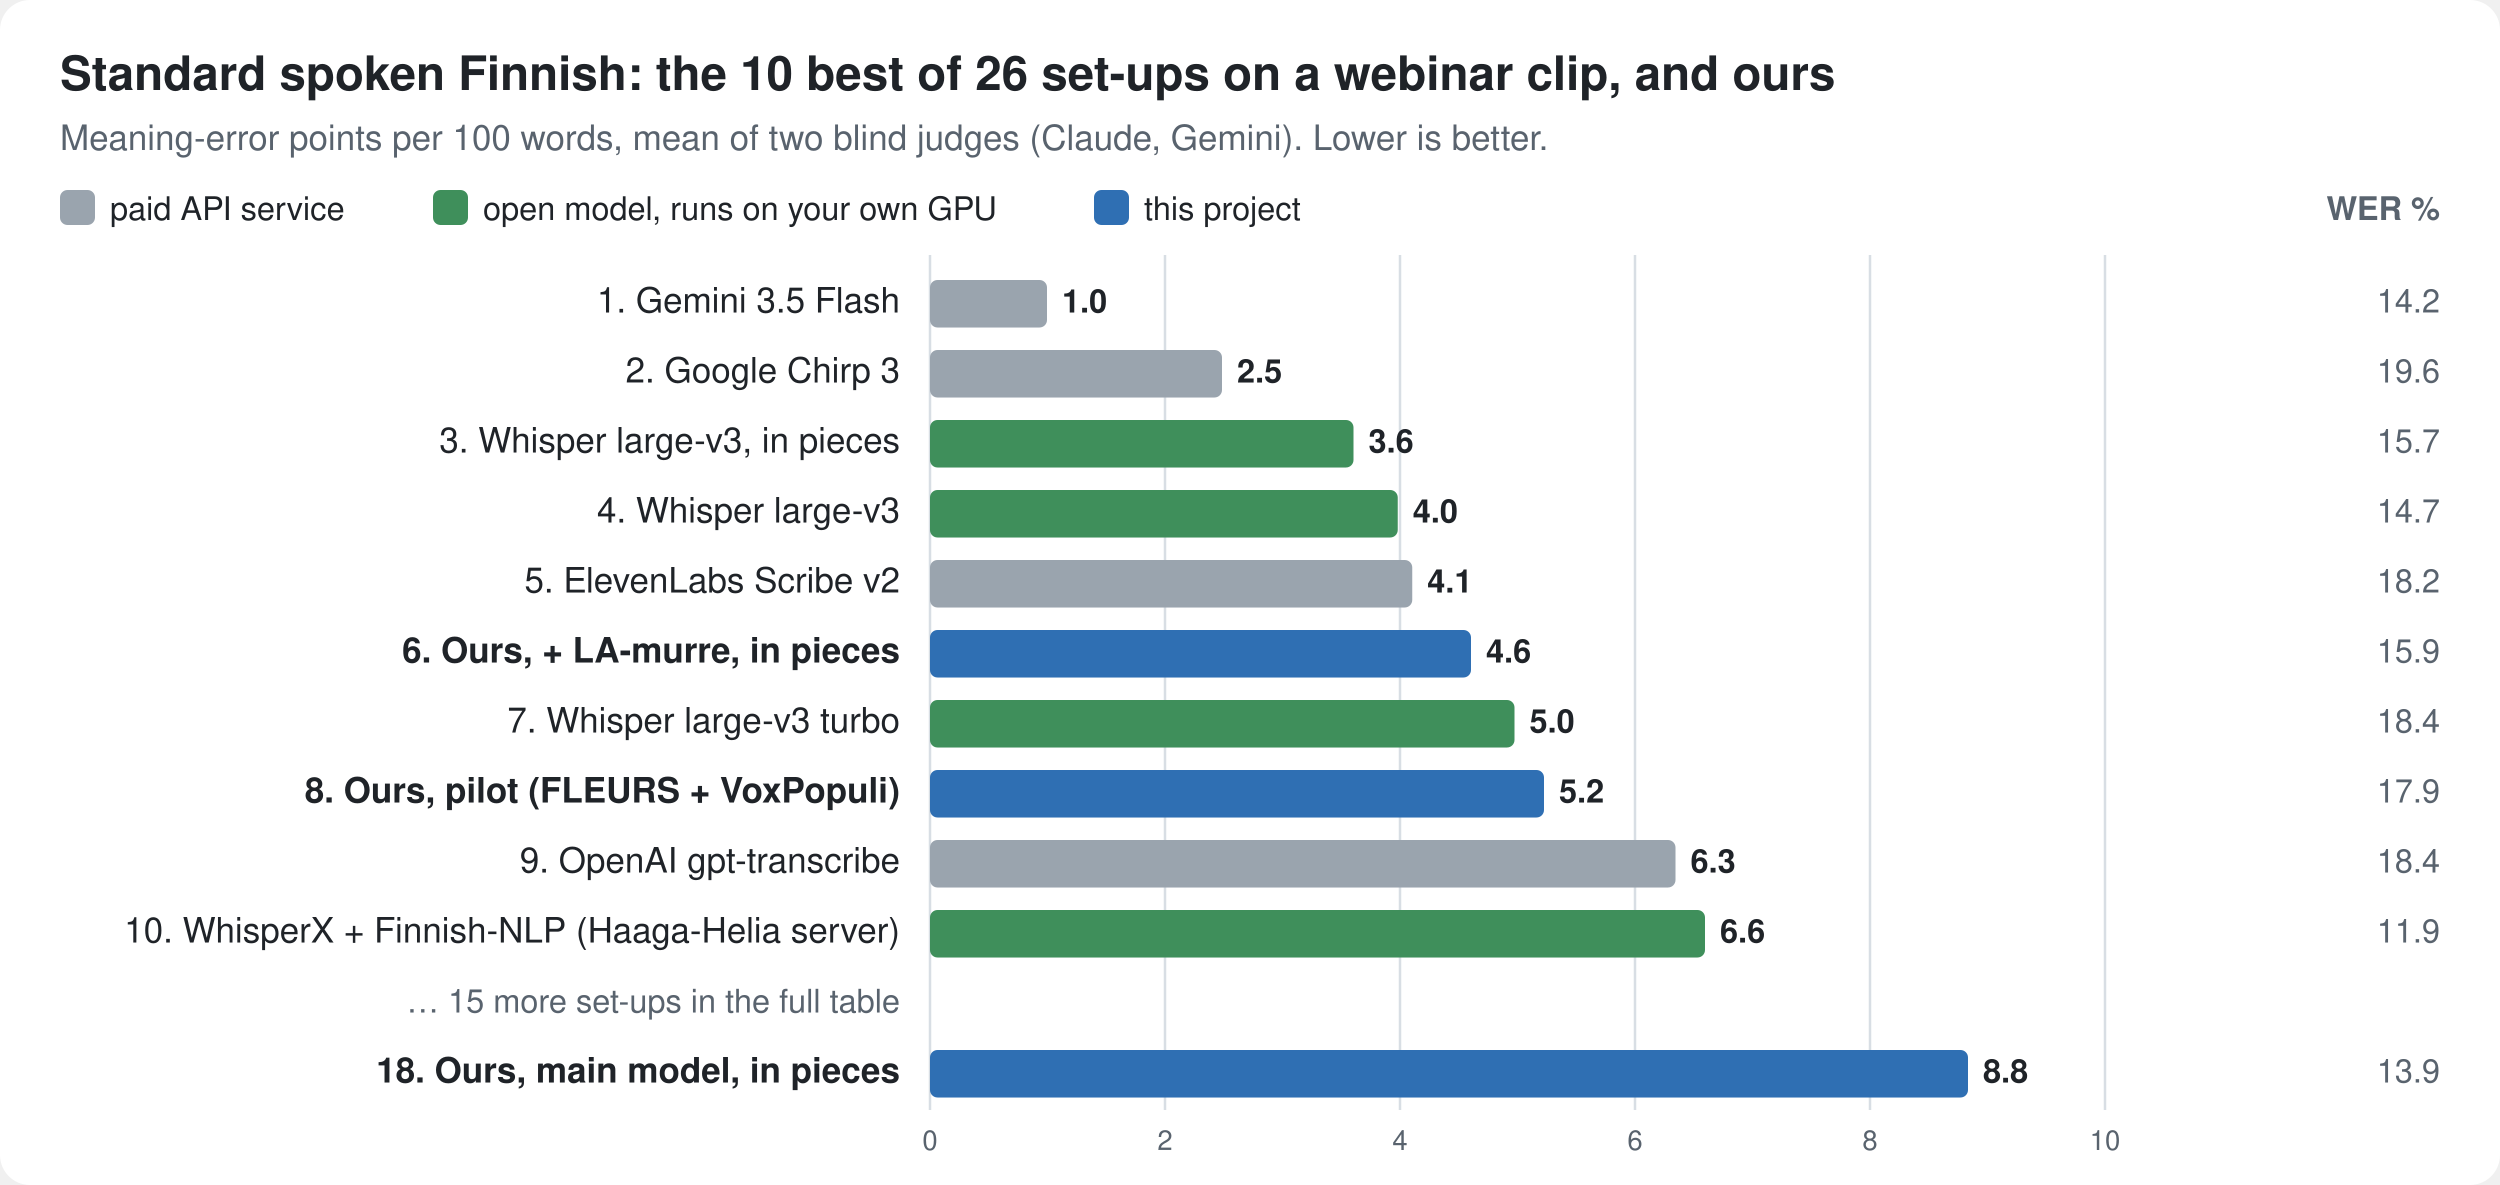
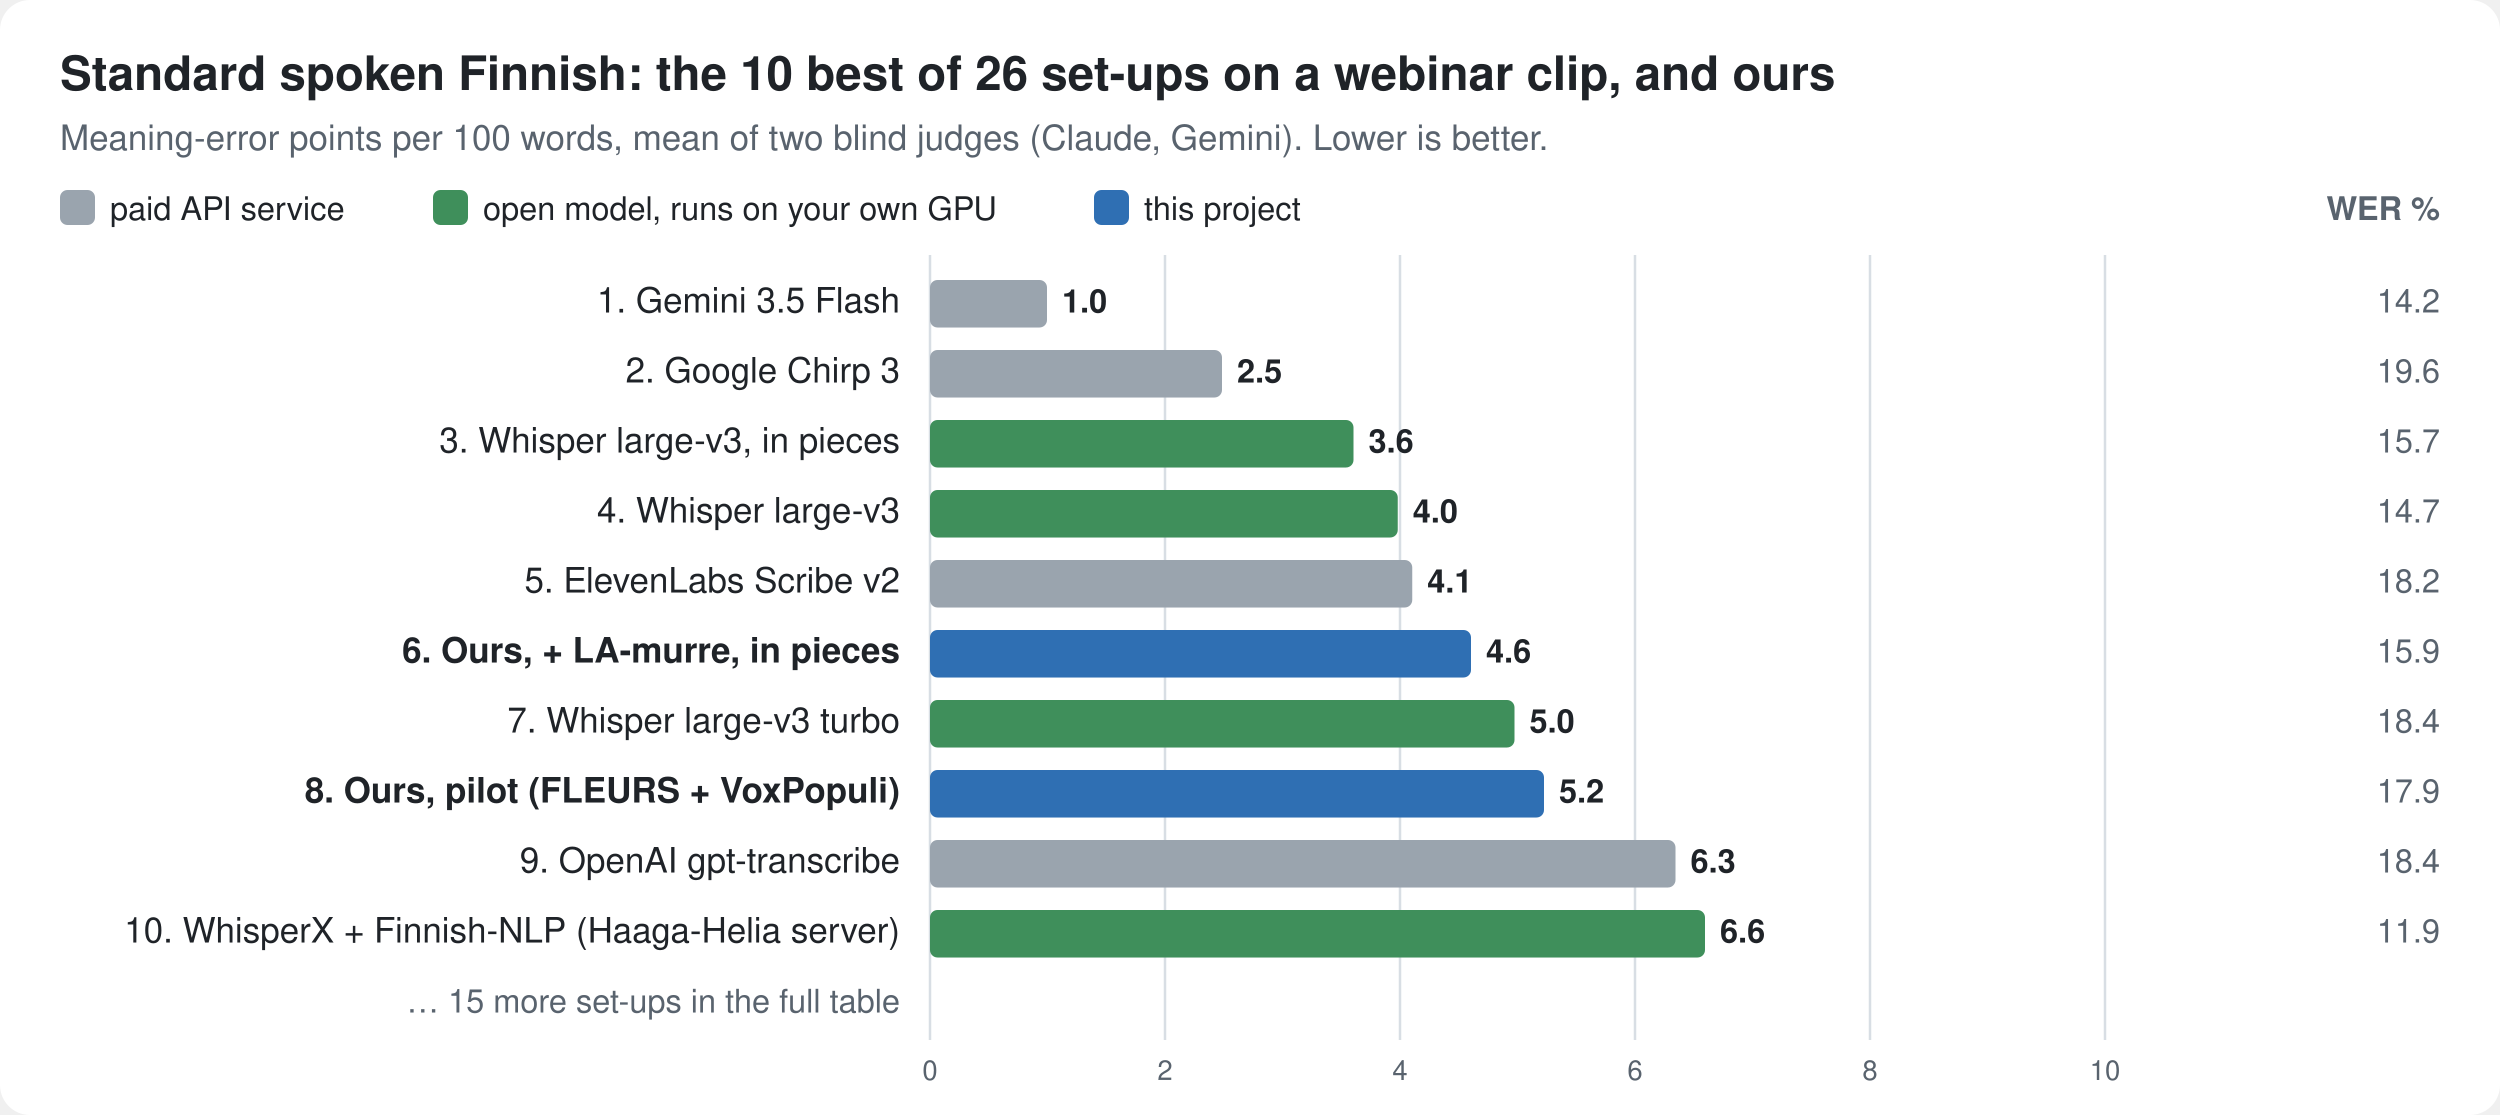
- <svg xmlns="http://www.w3.org/2000/svg" viewBox="0 0 1000 474" width="1000" height="474" font-family="system-ui, -apple-system, Segoe UI, Helvetica, Arial, sans-serif" role="img" aria-label="The ten best speech-to-text set-ups on the Ajokortti webinar clip, and our main model">
-   <rect width="1000" height="474" rx="12" fill="#ffffff" />
+ <svg xmlns="http://www.w3.org/2000/svg" viewBox="0 0 1000 446" width="1000" height="446" font-family="system-ui, -apple-system, Segoe UI, Helvetica, Arial, sans-serif" role="img" aria-label="The ten best speech-to-text set-ups on the Ajokortti webinar clip, and our main model">
+   <rect width="1000" height="446" rx="12" fill="#ffffff" />
  <text x="24.0" y="36.0" font-size="19" font-weight="700" fill="#1f2328" text-anchor="start">Standard spoken Finnish: the 10 best of 26 set-ups on a webinar clip, and ours</text>
  <text x="24.0" y="60.0" font-size="14" font-weight="400" fill="#59636e" text-anchor="start">Meaning-error points per 100 words, mean of two blind judges (Claude, Gemini). Lower is better.</text>
  <rect x="24" y="76" width="14" height="14" rx="3" fill="#9aa4ae" />
  <text x="44.0" y="88.0" font-size="13" font-weight="400" fill="#1f2328" text-anchor="start">paid API service</text>
  <rect x="173.2" y="76" width="14" height="14" rx="3" fill="#3f8f5b" />
  <text x="193.2" y="88.0" font-size="13" font-weight="400" fill="#1f2328" text-anchor="start">open model, runs on your own GPU</text>
  <rect x="437.6" y="76" width="14" height="14" rx="3" fill="#2f6fb3" />
  <text x="457.6" y="88.0" font-size="13" font-weight="400" fill="#1f2328" text-anchor="start">this project</text>
  <text x="976.0" y="88.0" font-size="13" font-weight="700" fill="#59636e" text-anchor="end">WER %</text>
-   <line x1="372.0" y1="102" x2="372.0" y2="444" stroke="#d8dee4" />
-   <text x="372.0" y="460.0" font-size="11" font-weight="400" fill="#59636e" text-anchor="middle">0</text>
-   <line x1="466.0" y1="102" x2="466.0" y2="444" stroke="#d8dee4" />
-   <text x="466.0" y="460.0" font-size="11" font-weight="400" fill="#59636e" text-anchor="middle">2</text>
-   <line x1="560.0" y1="102" x2="560.0" y2="444" stroke="#d8dee4" />
-   <text x="560.0" y="460.0" font-size="11" font-weight="400" fill="#59636e" text-anchor="middle">4</text>
-   <line x1="654.0" y1="102" x2="654.0" y2="444" stroke="#d8dee4" />
-   <text x="654.0" y="460.0" font-size="11" font-weight="400" fill="#59636e" text-anchor="middle">6</text>
-   <line x1="748.0" y1="102" x2="748.0" y2="444" stroke="#d8dee4" />
-   <text x="748.0" y="460.0" font-size="11" font-weight="400" fill="#59636e" text-anchor="middle">8</text>
-   <line x1="842.0" y1="102" x2="842.0" y2="444" stroke="#d8dee4" />
-   <text x="842.0" y="460.0" font-size="11" font-weight="400" fill="#59636e" text-anchor="middle">10</text>
+   <line x1="372.0" y1="102" x2="372.0" y2="416" stroke="#d8dee4" />
+   <text x="372.0" y="432.0" font-size="11" font-weight="400" fill="#59636e" text-anchor="middle">0</text>
+   <line x1="466.0" y1="102" x2="466.0" y2="416" stroke="#d8dee4" />
+   <text x="466.0" y="432.0" font-size="11" font-weight="400" fill="#59636e" text-anchor="middle">2</text>
+   <line x1="560.0" y1="102" x2="560.0" y2="416" stroke="#d8dee4" />
+   <text x="560.0" y="432.0" font-size="11" font-weight="400" fill="#59636e" text-anchor="middle">4</text>
+   <line x1="654.0" y1="102" x2="654.0" y2="416" stroke="#d8dee4" />
+   <text x="654.0" y="432.0" font-size="11" font-weight="400" fill="#59636e" text-anchor="middle">6</text>
+   <line x1="748.0" y1="102" x2="748.0" y2="416" stroke="#d8dee4" />
+   <text x="748.0" y="432.0" font-size="11" font-weight="400" fill="#59636e" text-anchor="middle">8</text>
+   <line x1="842.0" y1="102" x2="842.0" y2="416" stroke="#d8dee4" />
+   <text x="842.0" y="432.0" font-size="11" font-weight="400" fill="#59636e" text-anchor="middle">10</text>
  <text x="360.0" y="125.0" font-size="14" font-weight="400" fill="#1f2328" text-anchor="end">1. Gemini 3.5 Flash</text>
  <rect x="372" y="112" width="46.8" height="19" rx="3" fill="#9aa4ae" />
  <text x="424.8" y="125.0" font-size="13" font-weight="700" fill="#1f2328" text-anchor="start">1.0</text>
  <text x="976.0" y="125.0" font-size="13" font-weight="400" fill="#59636e" text-anchor="end">14.2</text>
  <text x="360.0" y="153.0" font-size="14" font-weight="400" fill="#1f2328" text-anchor="end">2. Google Chirp 3</text>
  <rect x="372" y="140" width="116.8" height="19" rx="3" fill="#9aa4ae" />
  <text x="494.8" y="153.0" font-size="13" font-weight="700" fill="#1f2328" text-anchor="start">2.5</text>
  <text x="976.0" y="153.0" font-size="13" font-weight="400" fill="#59636e" text-anchor="end">19.6</text>
  <text x="360.0" y="181.0" font-size="14" font-weight="400" fill="#1f2328" text-anchor="end">3. Whisper large-v3, in pieces</text>
  <rect x="372" y="168" width="169.4" height="19" rx="3" fill="#3f8f5b" />
  <text x="547.4" y="181.0" font-size="13" font-weight="700" fill="#1f2328" text-anchor="start">3.6</text>
  <text x="976.0" y="181.0" font-size="13" font-weight="400" fill="#59636e" text-anchor="end">15.7</text>
  <text x="360.0" y="209.0" font-size="14" font-weight="400" fill="#1f2328" text-anchor="end">4. Whisper large-v3</text>
  <rect x="372" y="196" width="187.1" height="19" rx="3" fill="#3f8f5b" />
  <text x="565.1" y="209.0" font-size="13" font-weight="700" fill="#1f2328" text-anchor="start">4.0</text>
  <text x="976.0" y="209.0" font-size="13" font-weight="400" fill="#59636e" text-anchor="end">14.7</text>
  <text x="360.0" y="237.0" font-size="14" font-weight="400" fill="#1f2328" text-anchor="end">5. ElevenLabs Scribe v2</text>
  <rect x="372" y="224" width="192.9" height="19" rx="3" fill="#9aa4ae" />
  <text x="570.9" y="237.0" font-size="13" font-weight="700" fill="#1f2328" text-anchor="start">4.1</text>
  <text x="976.0" y="237.0" font-size="13" font-weight="400" fill="#59636e" text-anchor="end">18.2</text>
  <text x="360.0" y="265.0" font-size="14" font-weight="700" fill="#1f2328" text-anchor="end">6. Ours, + LA-murre, in pieces</text>
  <rect x="372" y="252" width="216.4" height="19" rx="3" fill="#2f6fb3" />
  <text x="594.4" y="265.0" font-size="13" font-weight="700" fill="#1f2328" text-anchor="start">4.6</text>
  <text x="976.0" y="265.0" font-size="13" font-weight="400" fill="#59636e" text-anchor="end">15.9</text>
  <text x="360.0" y="293.0" font-size="14" font-weight="400" fill="#1f2328" text-anchor="end">7. Whisper large-v3 turbo</text>
  <rect x="372" y="280" width="233.8" height="19" rx="3" fill="#3f8f5b" />
  <text x="611.8" y="293.0" font-size="13" font-weight="700" fill="#1f2328" text-anchor="start">5.0</text>
  <text x="976.0" y="293.0" font-size="13" font-weight="400" fill="#59636e" text-anchor="end">18.4</text>
  <text x="360.0" y="321.0" font-size="14" font-weight="700" fill="#1f2328" text-anchor="end">8. Ours, pilot (FLEURS + VoxPopuli)</text>
  <rect x="372" y="308" width="245.6" height="19" rx="3" fill="#2f6fb3" />
  <text x="623.6" y="321.0" font-size="13" font-weight="700" fill="#1f2328" text-anchor="start">5.2</text>
  <text x="976.0" y="321.0" font-size="13" font-weight="400" fill="#59636e" text-anchor="end">17.9</text>
  <text x="360.0" y="349.0" font-size="14" font-weight="400" fill="#1f2328" text-anchor="end">9. OpenAI gpt-transcribe</text>
  <rect x="372" y="336" width="298.2" height="19" rx="3" fill="#9aa4ae" />
  <text x="676.2" y="349.0" font-size="13" font-weight="700" fill="#1f2328" text-anchor="start">6.3</text>
  <text x="976.0" y="349.0" font-size="13" font-weight="400" fill="#59636e" text-anchor="end">18.4</text>
  <text x="360.0" y="377.0" font-size="14" font-weight="400" fill="#1f2328" text-anchor="end">10. WhisperX + Finnish-NLP (Haaga-Helia server)</text>
  <rect x="372" y="364" width="310.0" height="19" rx="3" fill="#3f8f5b" />
  <text x="688.0" y="377.0" font-size="13" font-weight="700" fill="#1f2328" text-anchor="start">6.6</text>
  <text x="976.0" y="377.0" font-size="13" font-weight="400" fill="#59636e" text-anchor="end">11.9</text>
  <text x="360.0" y="405.0" font-size="13" font-weight="400" fill="#59636e" text-anchor="end">… 15 more set-ups in the full table</text>
-   <text x="360.0" y="433.0" font-size="14" font-weight="700" fill="#1f2328" text-anchor="end">18. Ours, main model, in pieces</text>
-   <rect x="372" y="420" width="415.2" height="19" rx="3" fill="#2f6fb3" />
-   <text x="793.2" y="433.0" font-size="13" font-weight="700" fill="#1f2328" text-anchor="start">8.8</text>
-   <text x="976.0" y="433.0" font-size="13" font-weight="400" fill="#59636e" text-anchor="end">13.9</text>
</svg>
